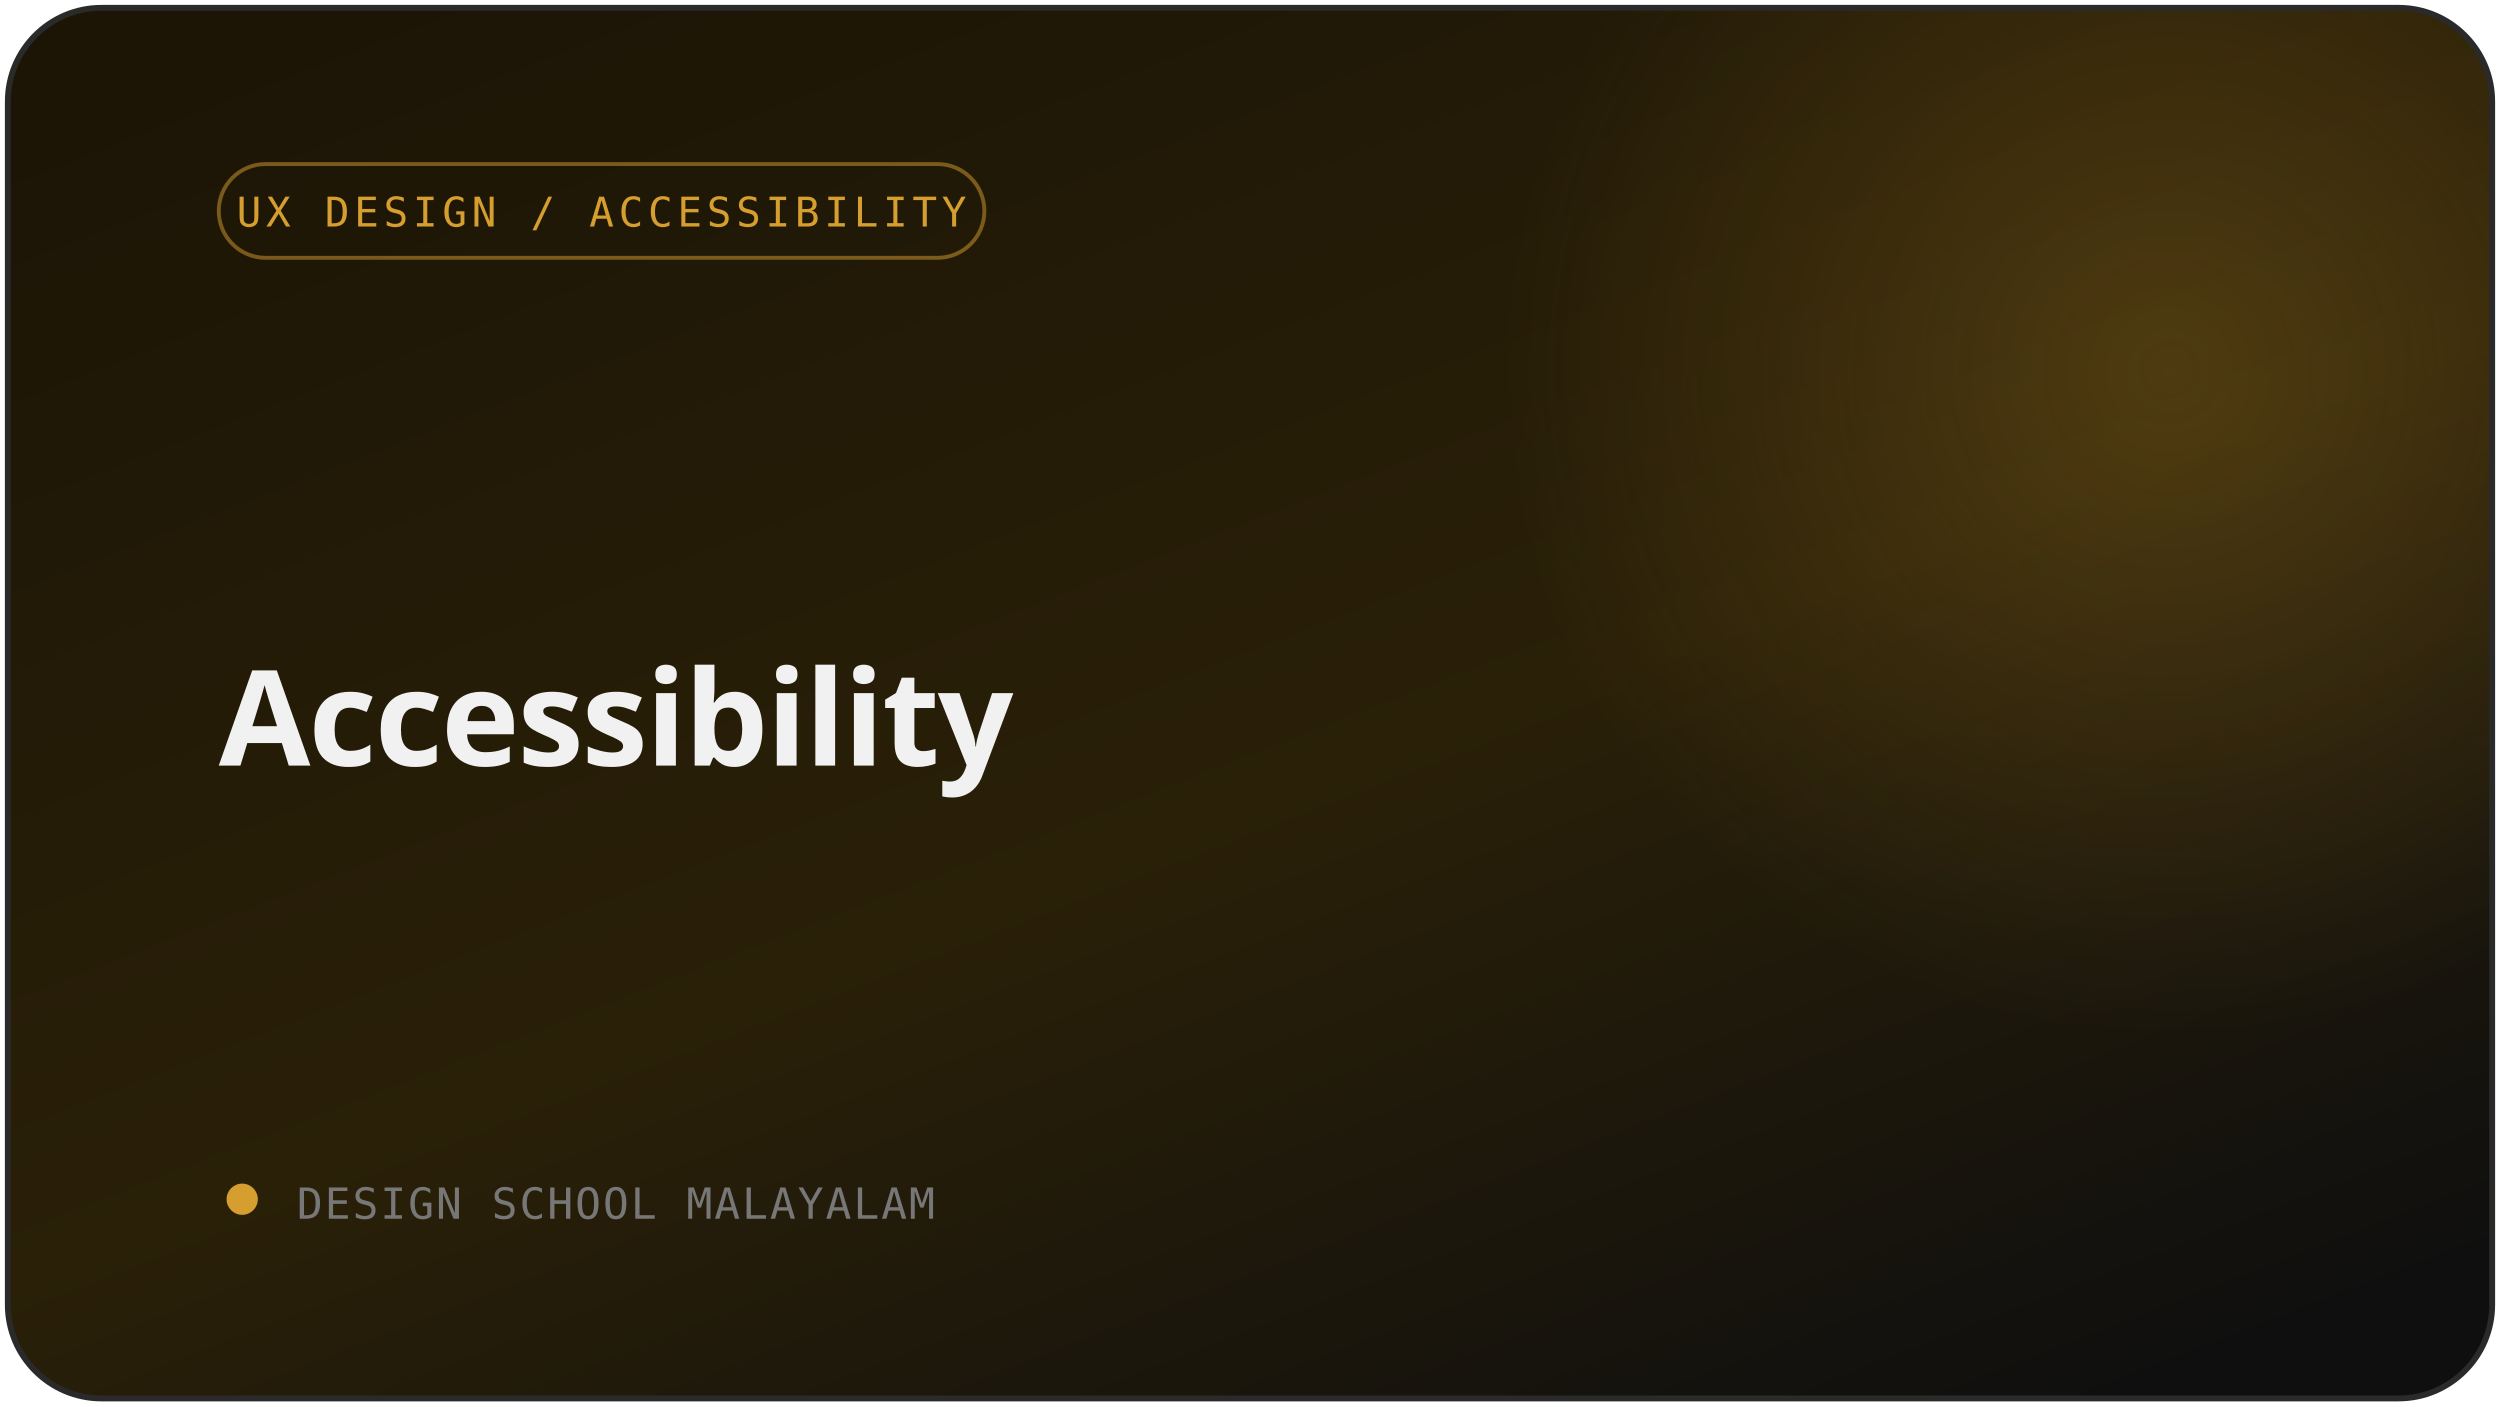
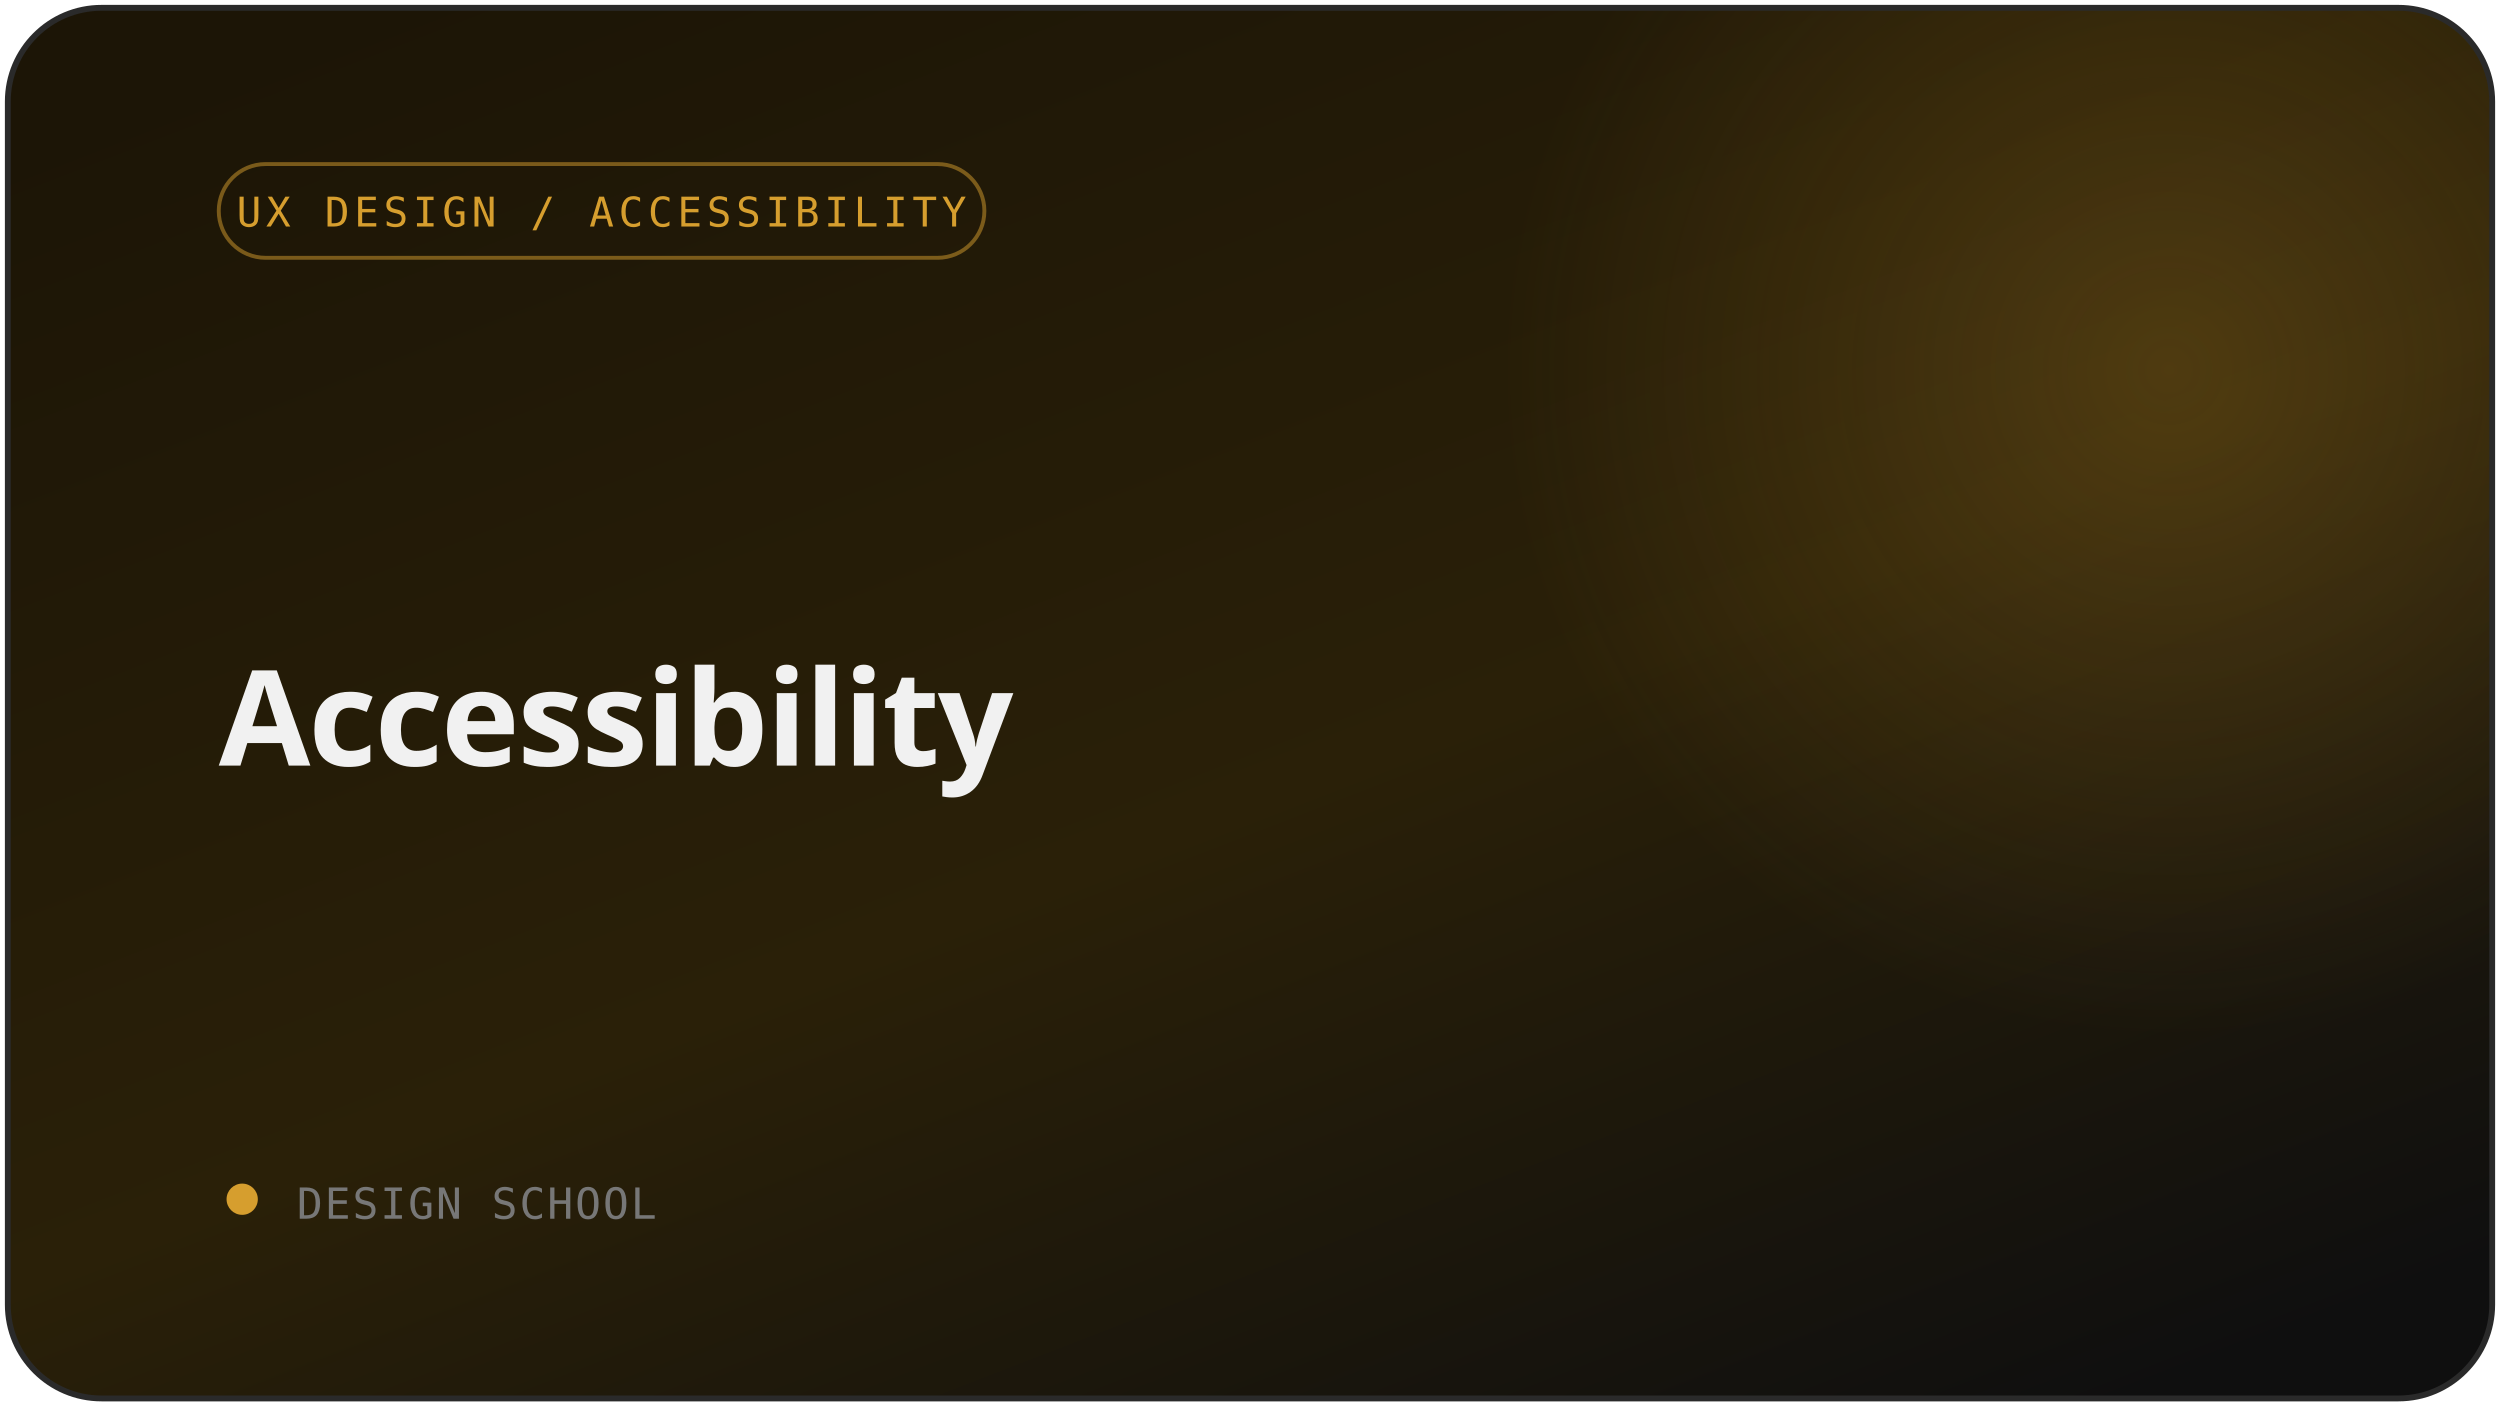
<svg xmlns="http://www.w3.org/2000/svg" viewBox="0 0 640 360" width="100%" height="100%">
  <defs>
    <linearGradient id="banner-bg" x1="15%" y1="0%" x2="85%" y2="100%">
      <stop offset="0%" stop-color="#1c1506" />
      <stop offset="55%" stop-color="#2a2008" />
      <stop offset="100%" stop-color="#0f0f0f" />
    </linearGradient>
    <radialGradient id="banner-glow" cx="50%" cy="50%" r="50%">
      <stop offset="0%" stop-color="#D69E2E" stop-opacity="0.22" />
      <stop offset="100%" stop-color="#D69E2E" stop-opacity="0" />
    </radialGradient>
    <clipPath id="card-clip">
      <rect x="2" y="2" width="636" height="356" rx="24" />
    </clipPath>
  </defs>
  <g clip-path="url(#card-clip)">
    <rect width="640" height="360" fill="url(#banner-bg)" />
    <circle cx="555" cy="95" r="170" fill="url(#banner-glow)" />
    <rect x="56" y="42" width="196" height="24" rx="12" fill="none" stroke="#D69E2E" stroke-opacity="0.5" stroke-width="1" />
    <text x="154" y="58" fill="#D69E2E" font-family="'DM Mono', monospace" font-size="10.5" font-weight="500" letter-spacing="1.2px" text-anchor="middle">UX DESIGN / ACCESSIBILITY</text>
    <text x="56" y="196" fill="#f1f1f1" font-family="'Google Sans Display', 'Google Sans', sans-serif" font-size="34" font-weight="700" letter-spacing="-0.5px">Accessibility</text>
    <g transform="translate(56, 312)">
      <circle cx="6" cy="-5" r="4" fill="#D69E2E" />
-       <text x="20" y="0" fill="#777777" font-family="'DM Mono', monospace" font-size="11" font-weight="500" letter-spacing="0.5px">DESIGN SCHOOL MALAYALAM</text>
+       <text x="20" y="0" fill="#777777" font-family="'DM Mono', monospace" font-size="11" font-weight="500" letter-spacing="0.5px">DESIGN SCHOOL</text>
    </g>
  </g>
  <rect x="2" y="2" width="636" height="356" rx="24" fill="none" stroke="#2a2a2a" stroke-width="1.5" />
</svg>
